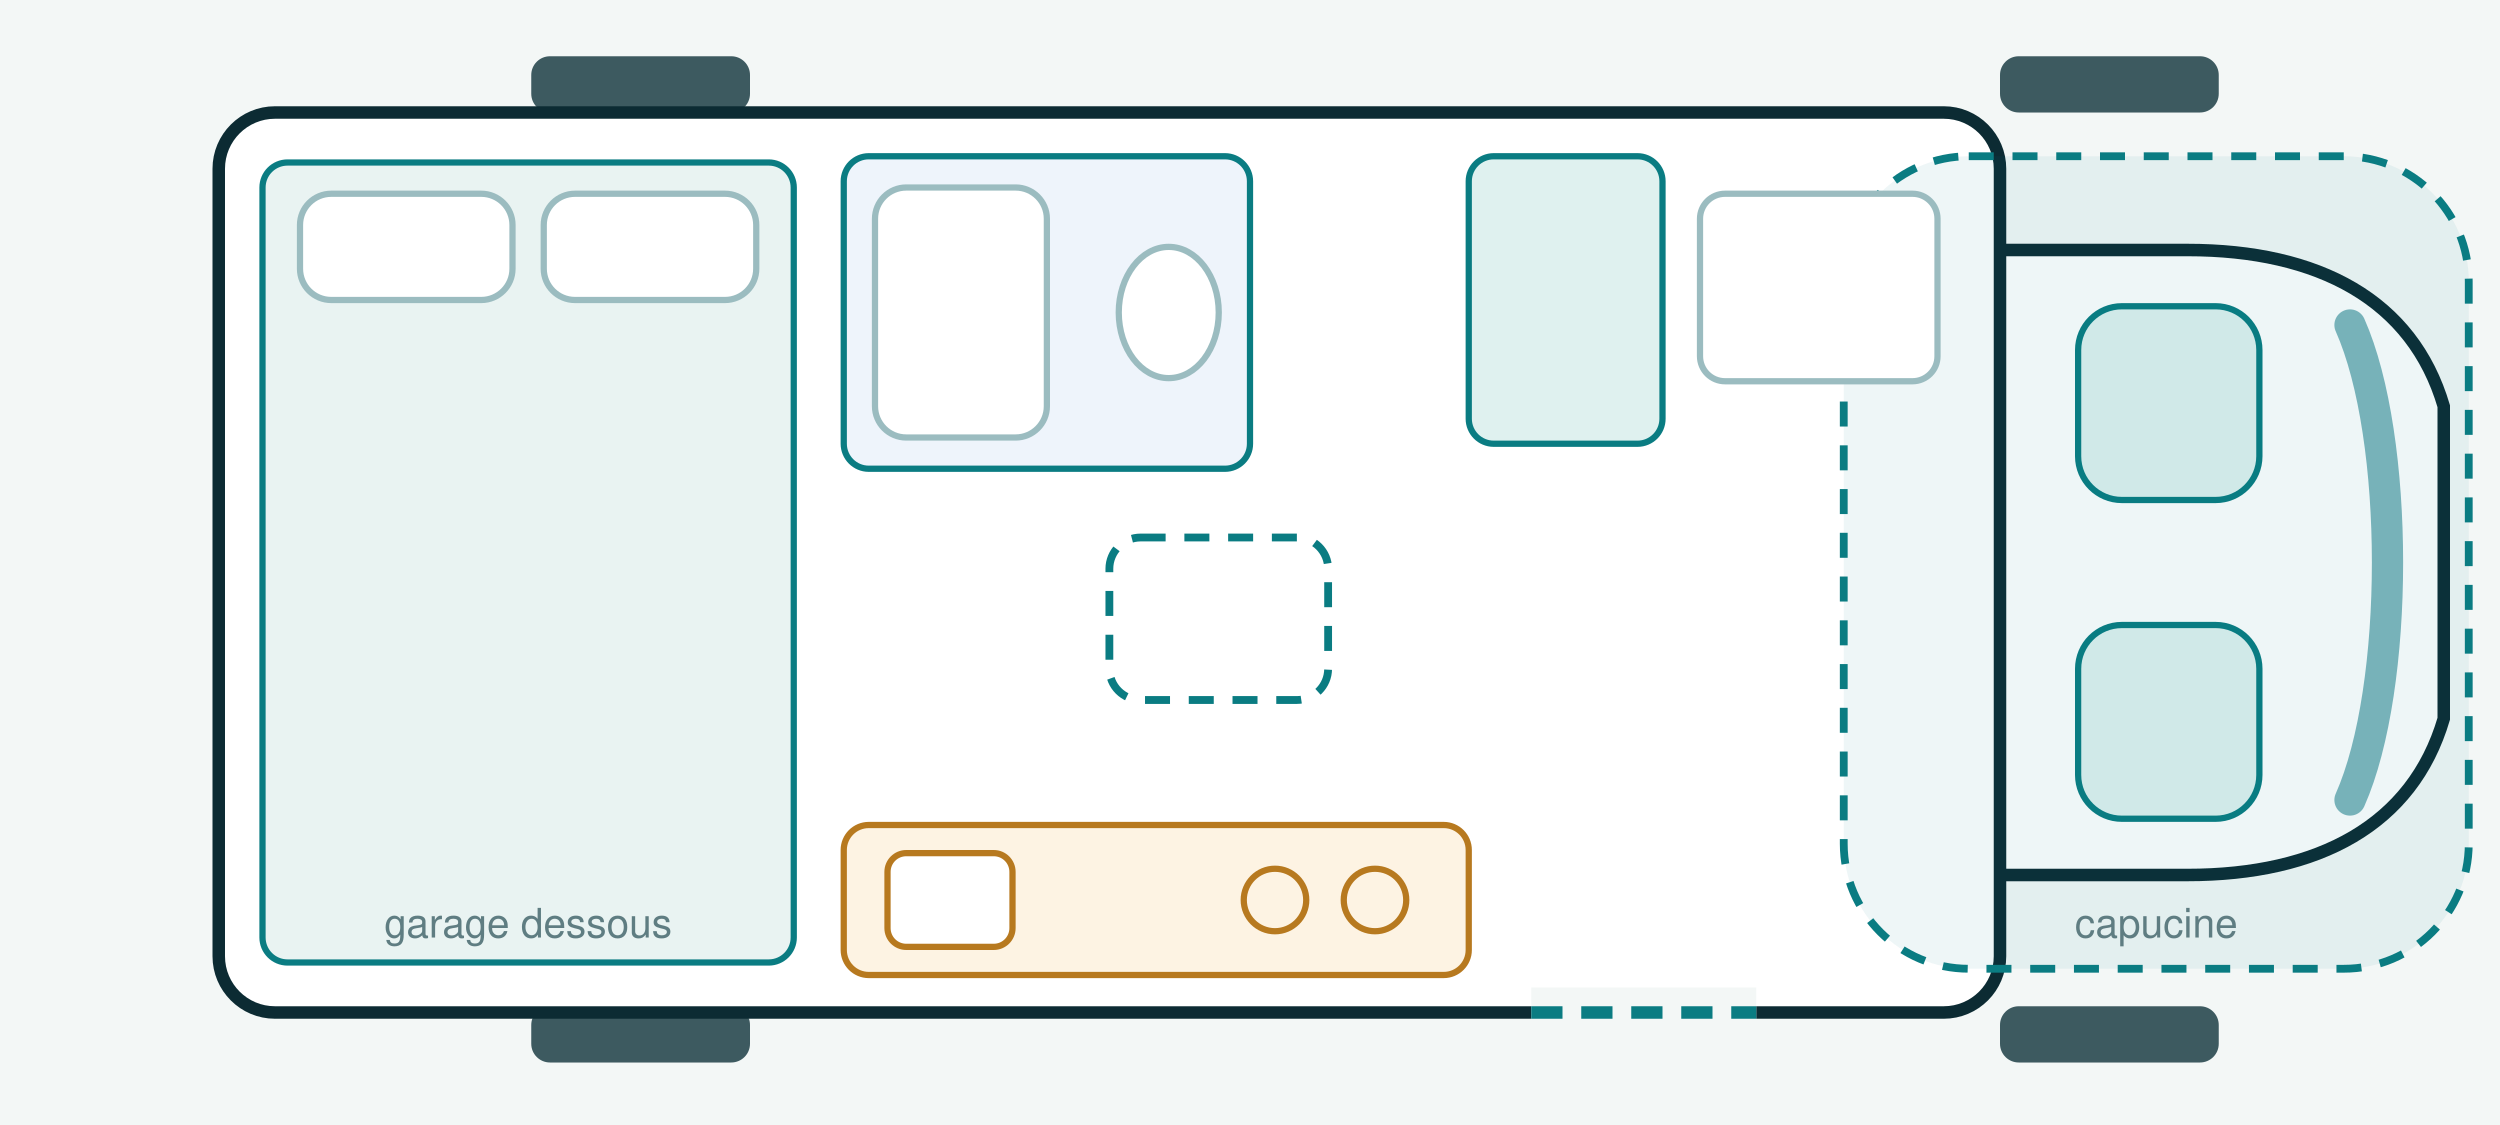
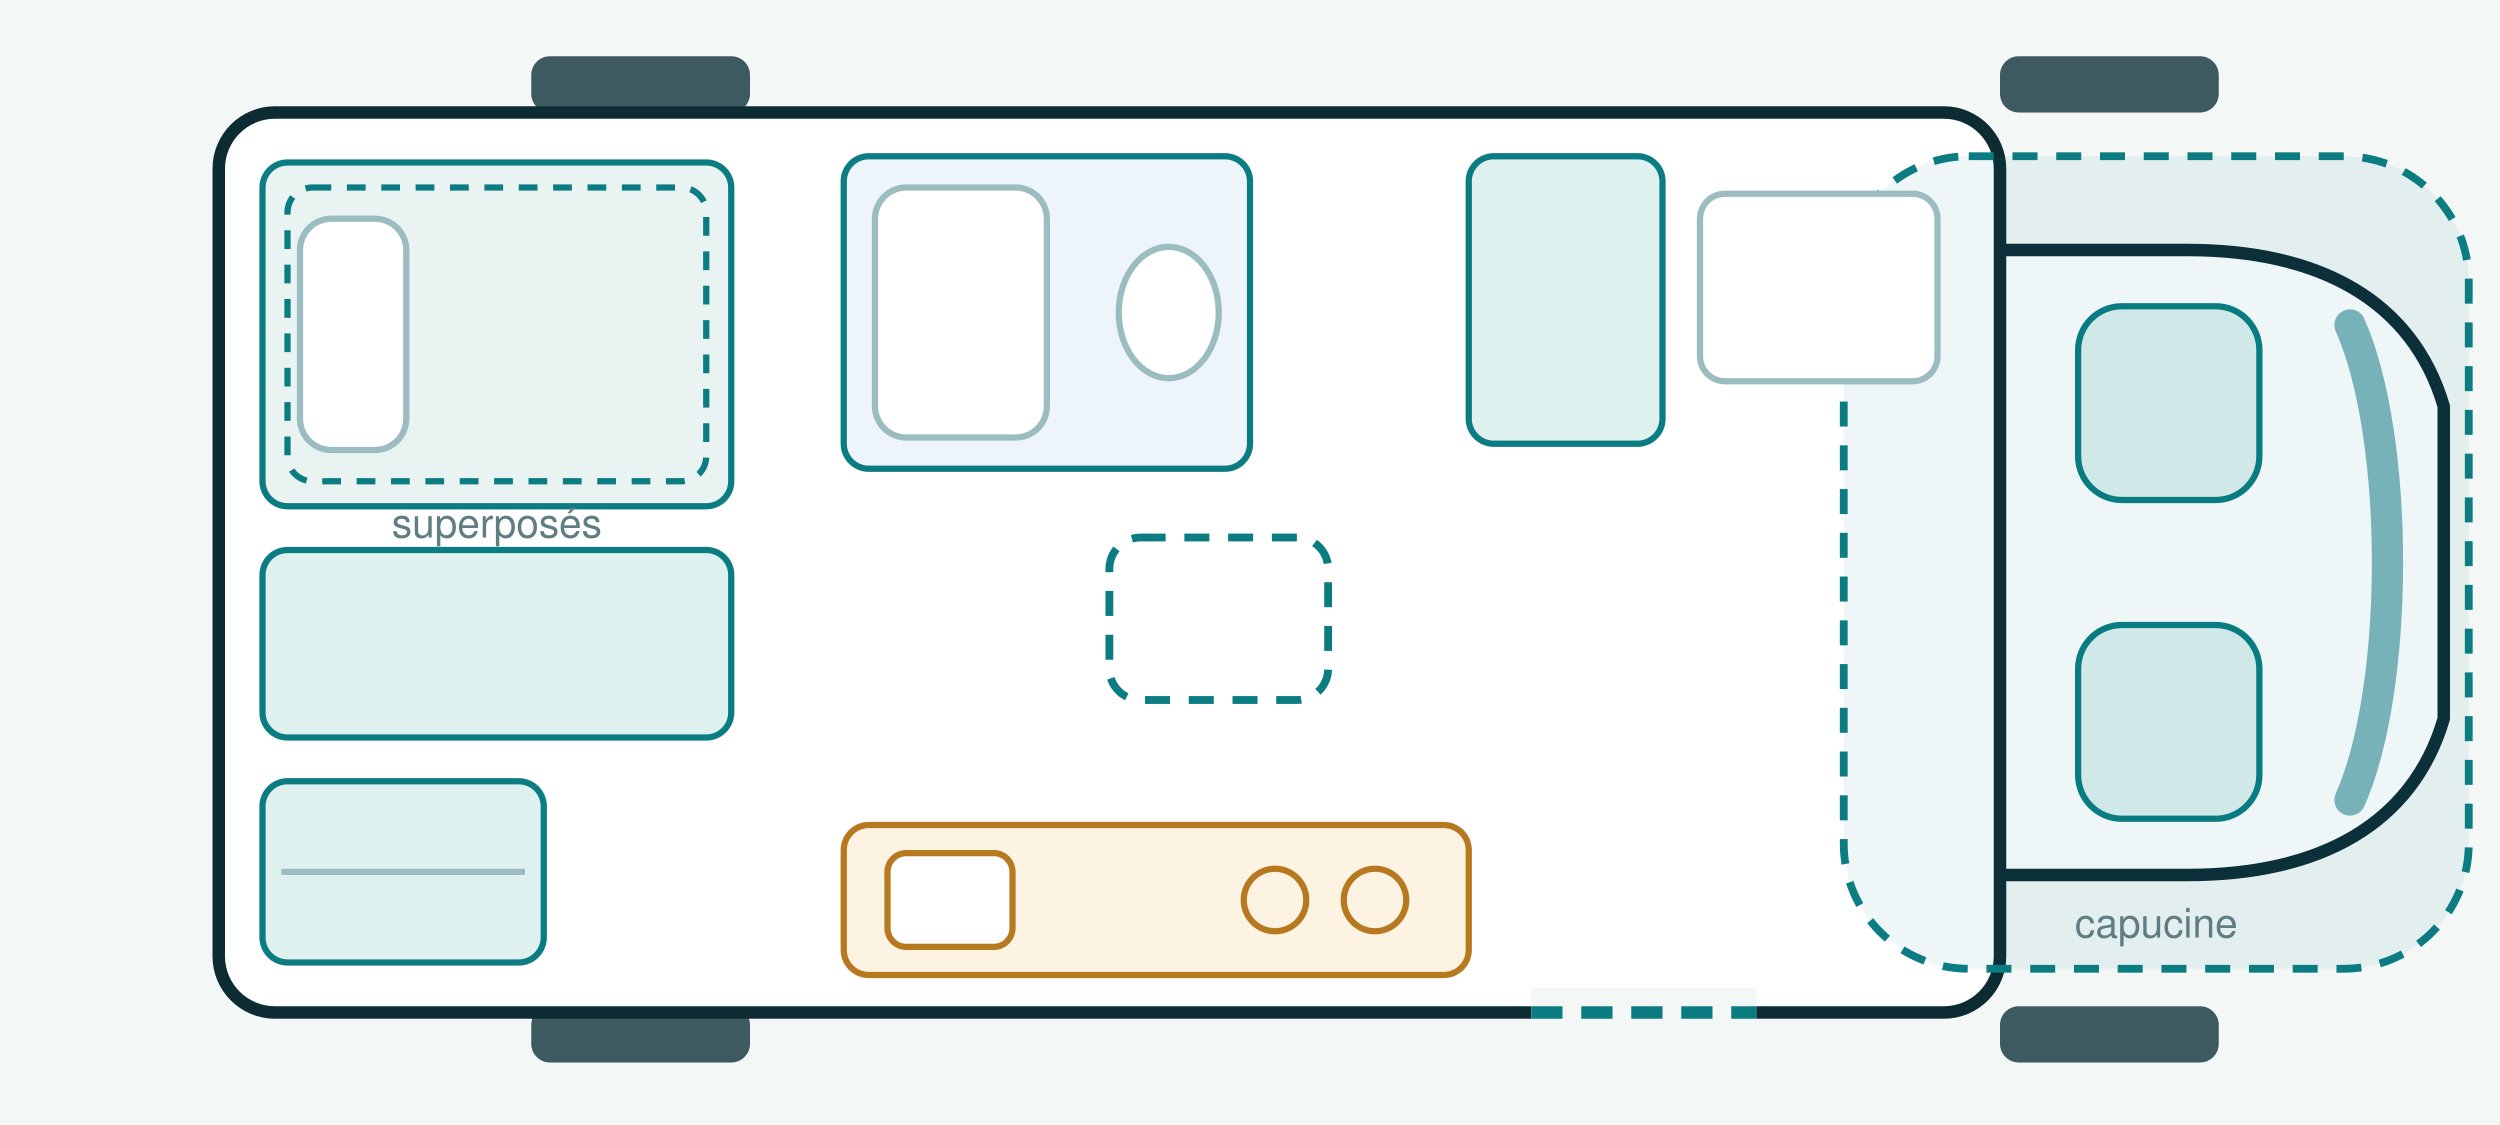
<svg xmlns="http://www.w3.org/2000/svg" viewBox="0 0 800 360" width="800" height="360" font-family="Helvetica, Arial, sans-serif">
  <rect width="800" height="360" fill="#f3f7f6" />
  <g fill="#3d5a60">
    <rect x="170" y="18" width="70" height="18" rx="6" />
    <rect x="170" y="322" width="70" height="18" rx="6" />
    <rect x="640" y="18" width="70" height="18" rx="6" />
    <rect x="640" y="322" width="70" height="18" rx="6" />
  </g>
  <path d="M640 80 H700 C742 80 772 96 782 130 V230 C772 264 742 280 700 280 H640" fill="#fff" stroke="#0c2b33" stroke-width="4" />
  <rect x="70" y="36" width="570" height="288" rx="18" fill="#fff" stroke="#0c2b33" stroke-width="4" />
  <path d="M752 104 C768 140 768 220 752 256" fill="none" stroke="#7fb6bd" stroke-width="10" stroke-linecap="round" />
  <g fill="#dff1ef" stroke="#0a7c82" stroke-width="2">
    <rect x="665" y="98" width="58" height="62" rx="14" />
    <rect x="665" y="200" width="58" height="62" rx="14" />
  </g>
  <rect x="590" y="50" width="200" height="260" rx="40" fill="#0a7c82" fill-opacity=".07" stroke="#0a7c82" stroke-width="2.5" stroke-dasharray="8 6" />
  <text x="690" y="300" font-size="13" fill="#5f7d82" text-anchor="middle">capucine</text>
-   <rect x="84" y="52" width="170" height="256" rx="8" fill="#e9f3f2" stroke="#0a7c82" stroke-width="2" />
-   <rect x="96" y="62" width="68" height="34" rx="10" fill="#fff" stroke="#9bbcc0" stroke-width="2" />
-   <rect x="174" y="62" width="68" height="34" rx="10" fill="#fff" stroke="#9bbcc0" stroke-width="2" />
-   <text x="169" y="300" font-size="13" fill="#5f7d82" text-anchor="middle">garage dessous</text>
+   <rect x="84" y="52" width="150" height="110" rx="8" fill="#e9f3f2" stroke="#0a7c82" stroke-width="2" />
+   <rect x="92" y="60" width="134" height="94" rx="8" fill="none" stroke="#0a7c82" stroke-width="2" stroke-dasharray="6 5" />
+   <rect x="96" y="70" width="34" height="74" rx="10" fill="#fff" stroke="#9bbcc0" stroke-width="2" />
+   <rect x="84" y="250" width="90" height="58" rx="8" fill="#dff1ef" stroke="#0a7c82" stroke-width="2" />
+   <line x1="90" y1="279" x2="168" y2="279" stroke="#9bbcc0" stroke-width="2" />
+   <rect x="84" y="176" width="150" height="60" rx="8" fill="#dff1ef" stroke="#0a7c82" stroke-width="2" />
+   <text x="159" y="172" font-size="13" fill="#5f7d82" text-anchor="middle">superposés</text>
  <rect x="270" y="50" width="130" height="100" rx="8" fill="#eef4fb" stroke="#0a7c82" stroke-width="2" />
  <rect x="280" y="60" width="55" height="80" rx="10" fill="#fff" stroke="#9bbcc0" stroke-width="2" />
  <ellipse cx="374" cy="100" rx="16" ry="21" fill="#fff" stroke="#9bbcc0" stroke-width="2" />
  <rect x="355" y="172" width="70" height="52" rx="10" fill="none" stroke="#0a7c82" stroke-width="2.5" stroke-dasharray="8 6" />
  <rect x="270" y="264" width="200" height="48" rx="8" fill="#fdf3e3" stroke="#b7791f" stroke-width="2" />
  <rect x="284" y="273" width="40" height="30" rx="6" fill="#fff" stroke="#b7791f" stroke-width="2" />
  <circle cx="408" cy="288" r="10" fill="none" stroke="#b7791f" stroke-width="2" />
  <circle cx="440" cy="288" r="10" fill="none" stroke="#b7791f" stroke-width="2" />
  <rect x="470" y="50" width="62" height="92" rx="8" fill="#dff1ef" stroke="#0a7c82" stroke-width="2" />
  <rect x="544" y="62" width="76" height="60" rx="8" fill="#fff" stroke="#9bbcc0" stroke-width="2" />
  <rect x="490" y="316" width="72" height="16" fill="#f3f7f6" />
  <line x1="490" y1="324" x2="562" y2="324" stroke="#0a7c82" stroke-width="4" stroke-dasharray="10 6" />
</svg>
